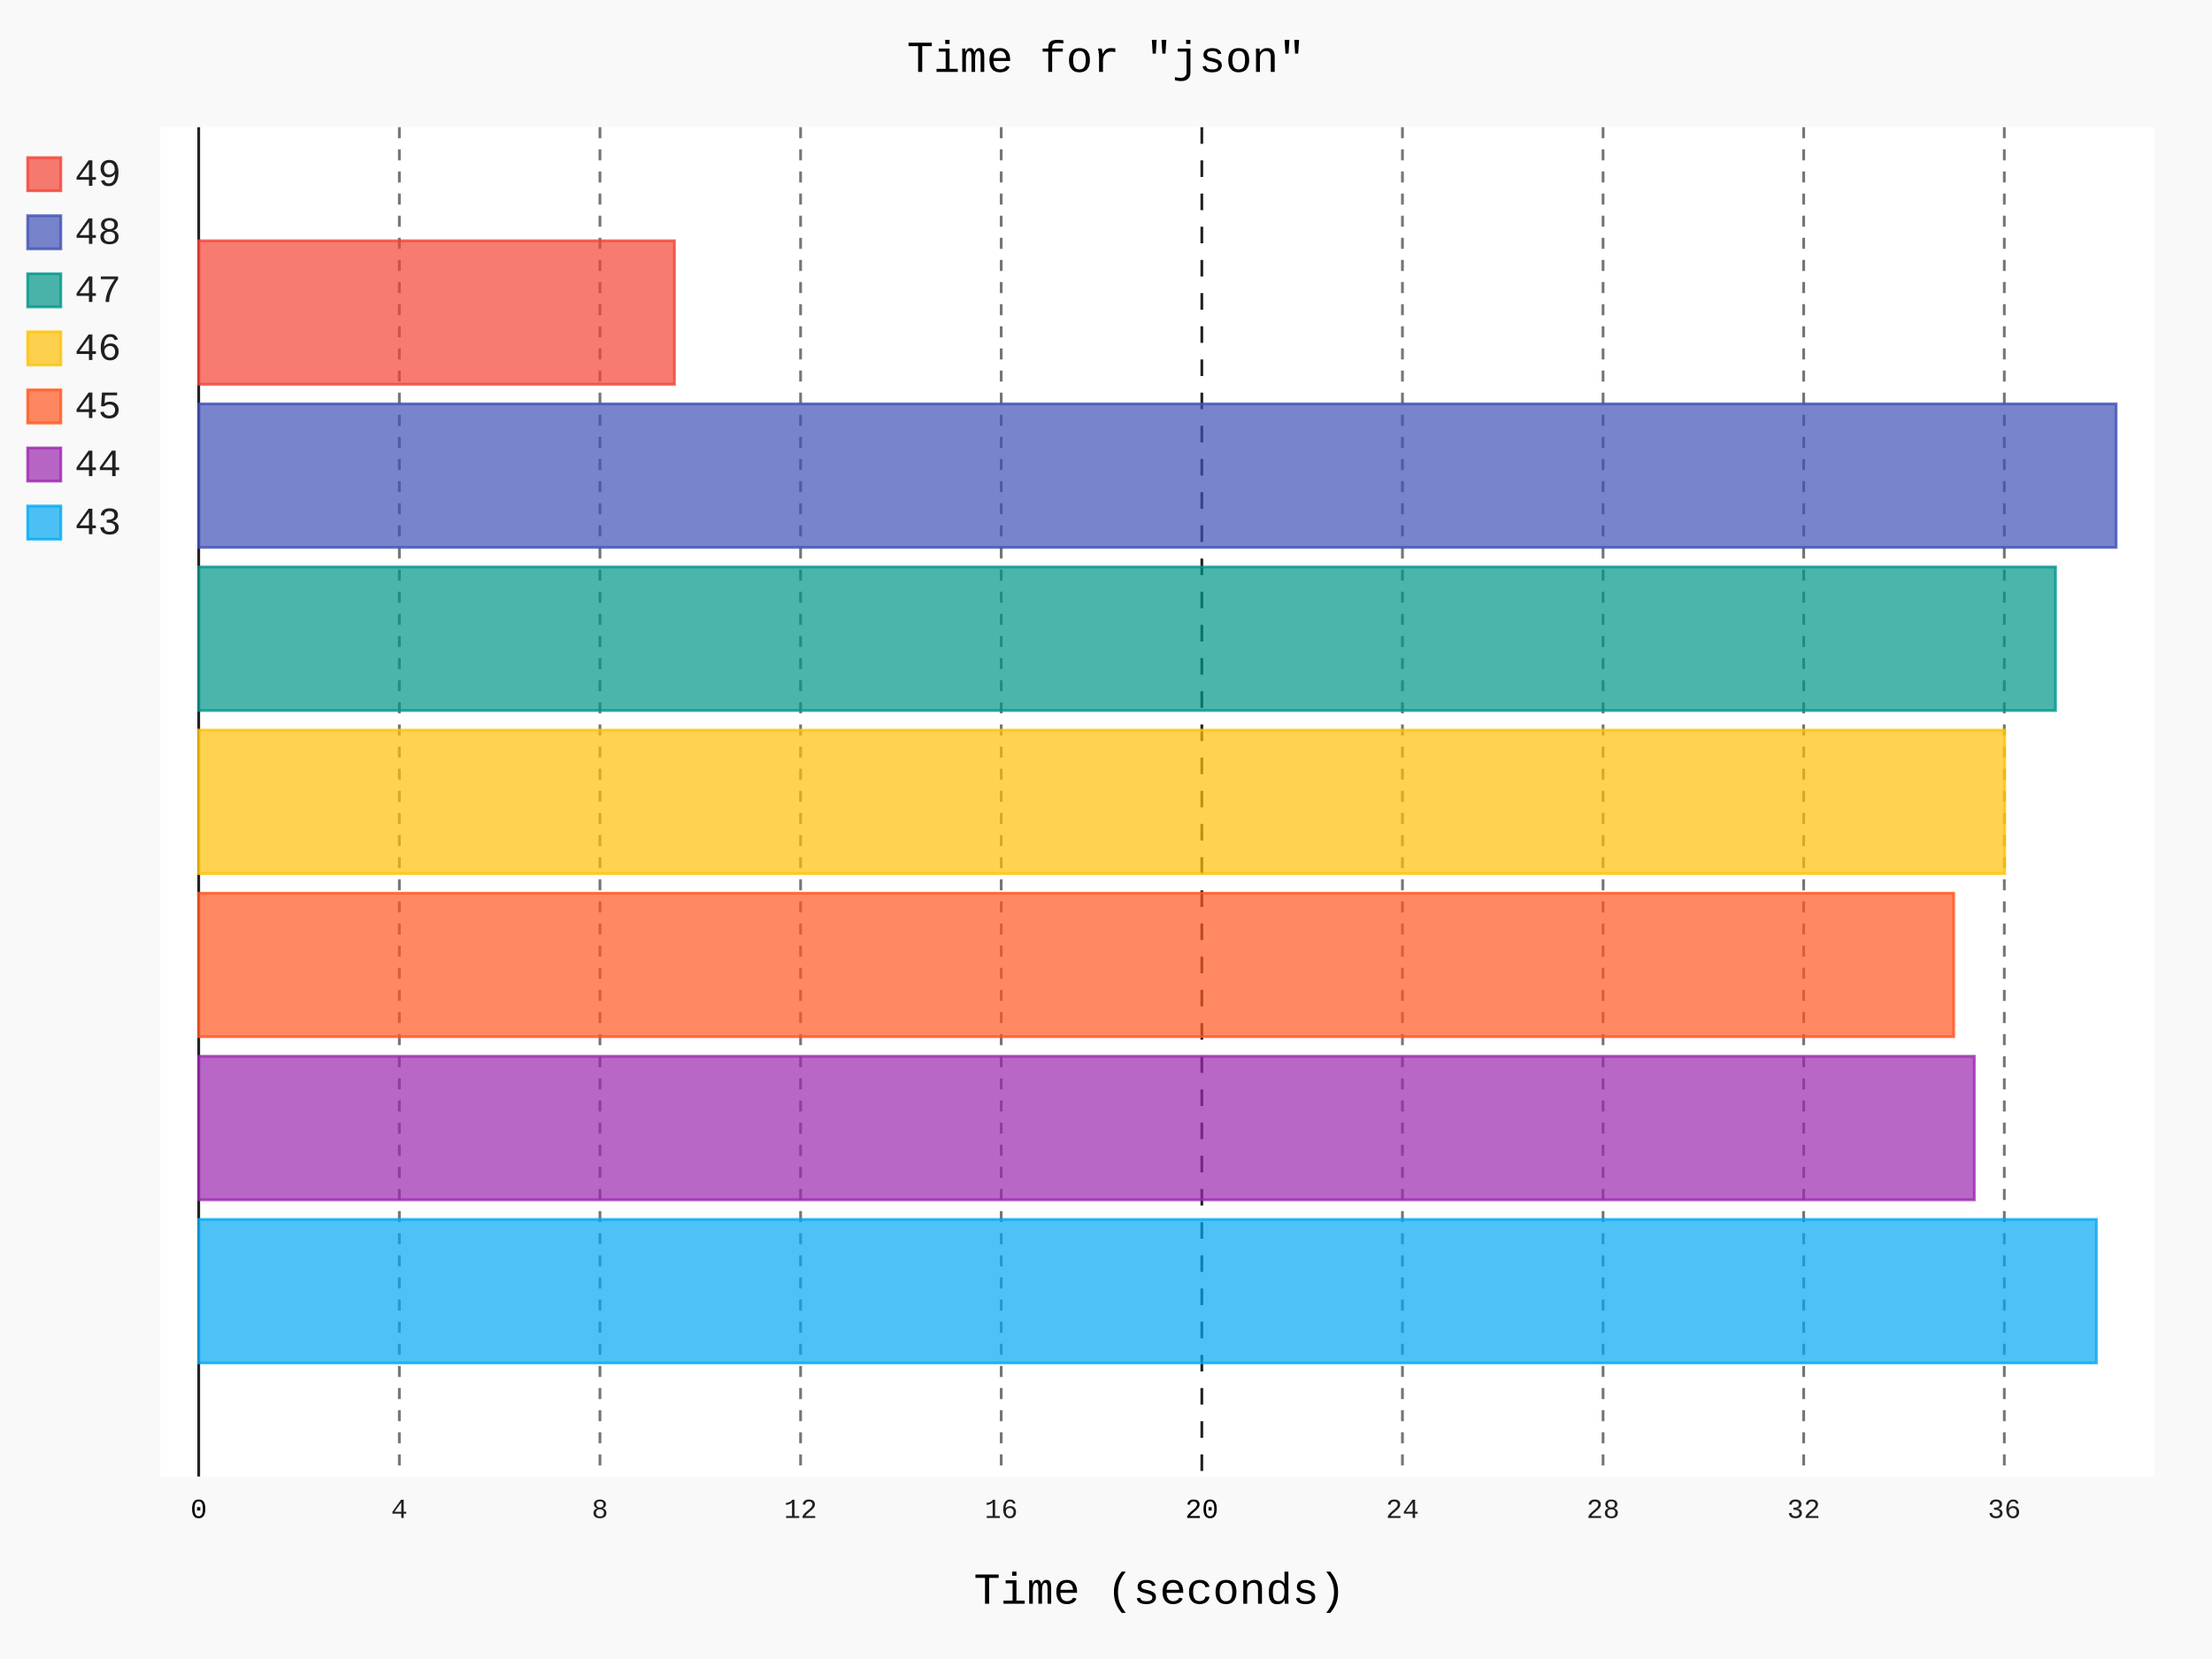
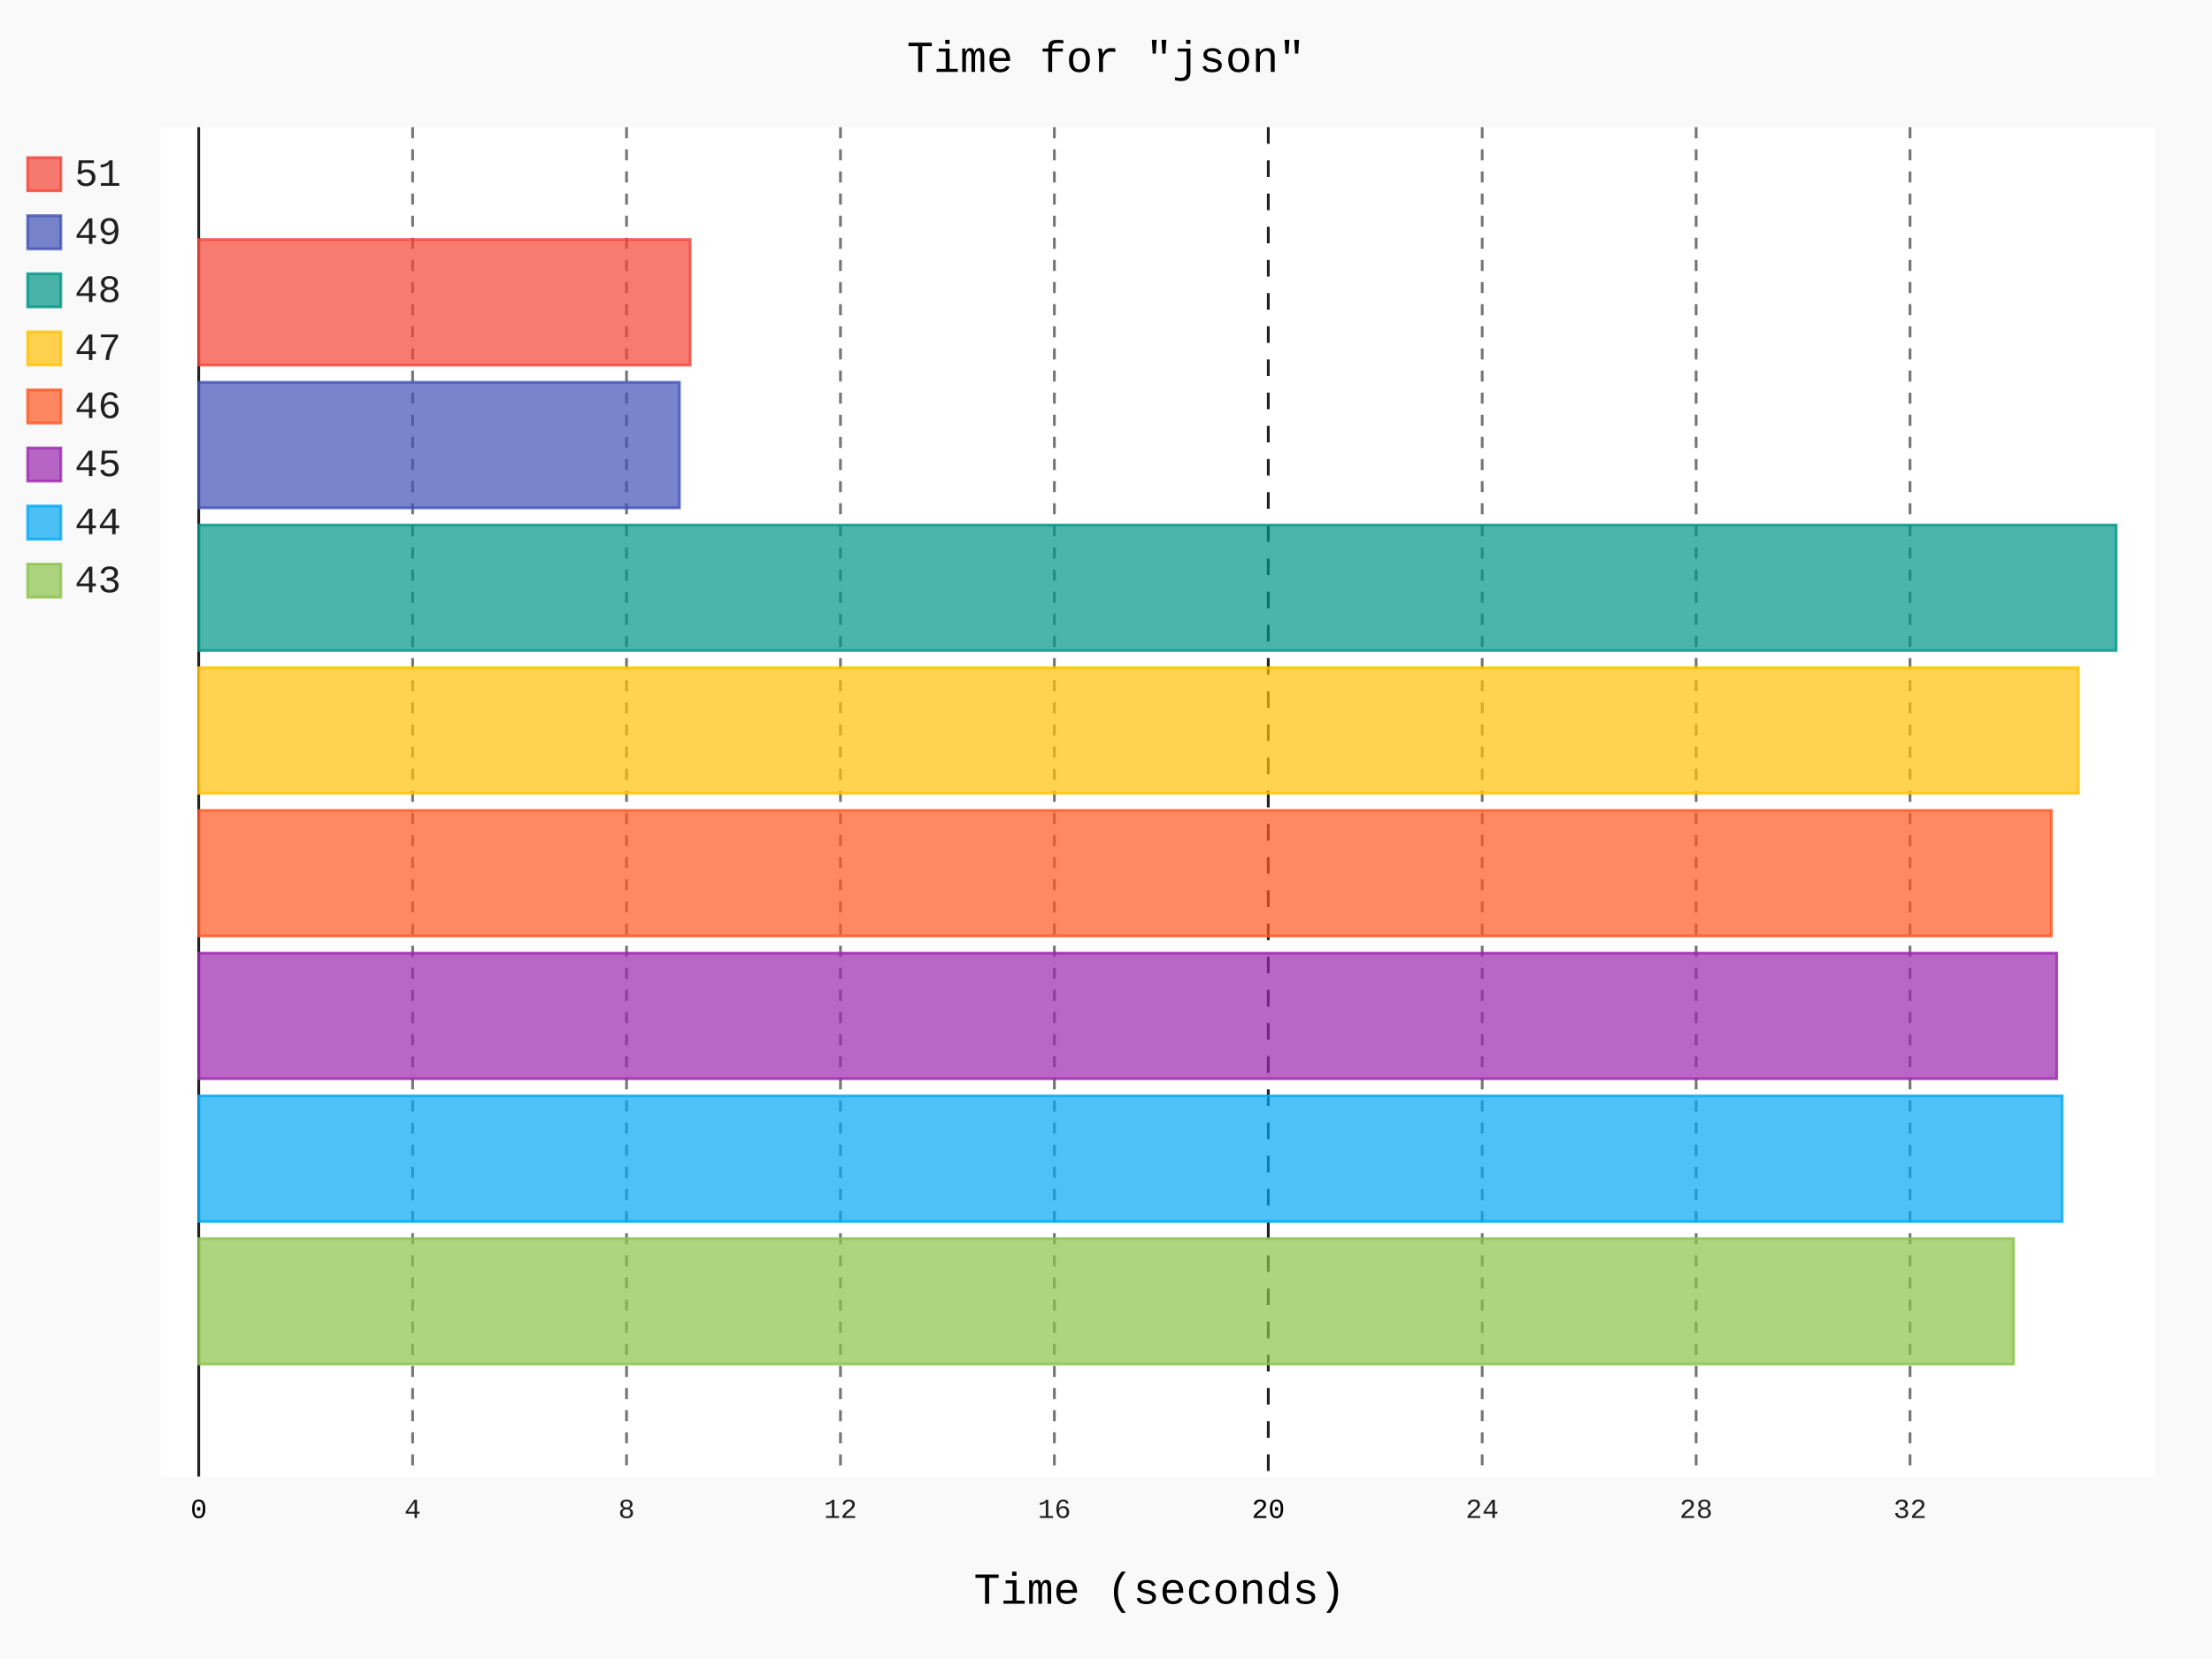
- <svg xmlns="http://www.w3.org/2000/svg" class="pygal-chart" id="chart-7584bb76-a69b-4531-8941-6a939c8ce749" viewBox="0 0 800 600">
+ <svg xmlns="http://www.w3.org/2000/svg" class="pygal-chart" id="chart-f8fc6775-c221-4a8b-a69d-c9fc513505f1" viewBox="0 0 800 600">
  <defs>
-     <style type="text/css">#chart-7584bb76-a69b-4531-8941-6a939c8ce749{-webkit-user-select:none;-webkit-font-smoothing:antialiased;font-family:Consolas,"Liberation Mono",Menlo,Courier,monospace}#chart-7584bb76-a69b-4531-8941-6a939c8ce749 .title{font-family:Consolas,"Liberation Mono",Menlo,Courier,monospace;font-size:16px}#chart-7584bb76-a69b-4531-8941-6a939c8ce749 .legends .legend text{font-family:Consolas,"Liberation Mono",Menlo,Courier,monospace;font-size:14px}#chart-7584bb76-a69b-4531-8941-6a939c8ce749 .axis text{font-family:Consolas,"Liberation Mono",Menlo,Courier,monospace;font-size:10px}#chart-7584bb76-a69b-4531-8941-6a939c8ce749 .axis text.major{font-family:Consolas,"Liberation Mono",Menlo,Courier,monospace;font-size:10px}#chart-7584bb76-a69b-4531-8941-6a939c8ce749 .text-overlay text.value{font-family:Consolas,"Liberation Mono",Menlo,Courier,monospace;font-size:16px}#chart-7584bb76-a69b-4531-8941-6a939c8ce749 .text-overlay text.label{font-family:Consolas,"Liberation Mono",Menlo,Courier,monospace;font-size:10px}#chart-7584bb76-a69b-4531-8941-6a939c8ce749 .tooltip{font-family:Consolas,"Liberation Mono",Menlo,Courier,monospace;font-size:14px}#chart-7584bb76-a69b-4531-8941-6a939c8ce749 text.no_data{font-family:Consolas,"Liberation Mono",Menlo,Courier,monospace;font-size:64px}
- #chart-7584bb76-a69b-4531-8941-6a939c8ce749{background-color:rgba(249,249,249,1)}#chart-7584bb76-a69b-4531-8941-6a939c8ce749 path,#chart-7584bb76-a69b-4531-8941-6a939c8ce749 line,#chart-7584bb76-a69b-4531-8941-6a939c8ce749 rect,#chart-7584bb76-a69b-4531-8941-6a939c8ce749 circle{-webkit-transition:150ms;-moz-transition:150ms;transition:150ms}#chart-7584bb76-a69b-4531-8941-6a939c8ce749 .graph &gt; .background{fill:rgba(249,249,249,1)}#chart-7584bb76-a69b-4531-8941-6a939c8ce749 .plot &gt; .background{fill:rgba(255,255,255,1)}#chart-7584bb76-a69b-4531-8941-6a939c8ce749 .graph{fill:rgba(0,0,0,.87)}#chart-7584bb76-a69b-4531-8941-6a939c8ce749 text.no_data{fill:rgba(0,0,0,1)}#chart-7584bb76-a69b-4531-8941-6a939c8ce749 .title{fill:rgba(0,0,0,1)}#chart-7584bb76-a69b-4531-8941-6a939c8ce749 .legends .legend text{fill:rgba(0,0,0,.87)}#chart-7584bb76-a69b-4531-8941-6a939c8ce749 .legends .legend:hover text{fill:rgba(0,0,0,1)}#chart-7584bb76-a69b-4531-8941-6a939c8ce749 .axis .line{stroke:rgba(0,0,0,1)}#chart-7584bb76-a69b-4531-8941-6a939c8ce749 .axis .guide.line{stroke:rgba(0,0,0,.54)}#chart-7584bb76-a69b-4531-8941-6a939c8ce749 .axis .major.line{stroke:rgba(0,0,0,.87)}#chart-7584bb76-a69b-4531-8941-6a939c8ce749 .axis text.major{fill:rgba(0,0,0,1)}#chart-7584bb76-a69b-4531-8941-6a939c8ce749 .axis.y .guides:hover .guide.line,#chart-7584bb76-a69b-4531-8941-6a939c8ce749 .line-graph .axis.x .guides:hover .guide.line,#chart-7584bb76-a69b-4531-8941-6a939c8ce749 .stackedline-graph .axis.x .guides:hover .guide.line,#chart-7584bb76-a69b-4531-8941-6a939c8ce749 .xy-graph .axis.x .guides:hover .guide.line{stroke:rgba(0,0,0,1)}#chart-7584bb76-a69b-4531-8941-6a939c8ce749 .axis .guides:hover text{fill:rgba(0,0,0,1)}#chart-7584bb76-a69b-4531-8941-6a939c8ce749 .reactive{fill-opacity:.7;stroke-opacity:.8}#chart-7584bb76-a69b-4531-8941-6a939c8ce749 .ci{stroke:rgba(0,0,0,.87)}#chart-7584bb76-a69b-4531-8941-6a939c8ce749 .reactive.active,#chart-7584bb76-a69b-4531-8941-6a939c8ce749 .active .reactive{fill-opacity:.8;stroke-opacity:.9;stroke-width:4}#chart-7584bb76-a69b-4531-8941-6a939c8ce749 .ci .reactive.active{stroke-width:1.5}#chart-7584bb76-a69b-4531-8941-6a939c8ce749 .series text{fill:rgba(0,0,0,1)}#chart-7584bb76-a69b-4531-8941-6a939c8ce749 .tooltip rect{fill:rgba(255,255,255,1);stroke:rgba(0,0,0,1);-webkit-transition:opacity 150ms;-moz-transition:opacity 150ms;transition:opacity 150ms}#chart-7584bb76-a69b-4531-8941-6a939c8ce749 .tooltip .label{fill:rgba(0,0,0,.87)}#chart-7584bb76-a69b-4531-8941-6a939c8ce749 .tooltip .label{fill:rgba(0,0,0,.87)}#chart-7584bb76-a69b-4531-8941-6a939c8ce749 .tooltip .legend{font-size:.8em;fill:rgba(0,0,0,.54)}#chart-7584bb76-a69b-4531-8941-6a939c8ce749 .tooltip .x_label{font-size:.6em;fill:rgba(0,0,0,1)}#chart-7584bb76-a69b-4531-8941-6a939c8ce749 .tooltip .xlink{font-size:.5em;text-decoration:underline}#chart-7584bb76-a69b-4531-8941-6a939c8ce749 .tooltip .value{font-size:1.5em}#chart-7584bb76-a69b-4531-8941-6a939c8ce749 .bound{font-size:.5em}#chart-7584bb76-a69b-4531-8941-6a939c8ce749 .max-value{font-size:.75em;fill:rgba(0,0,0,.54)}#chart-7584bb76-a69b-4531-8941-6a939c8ce749 .map-element{fill:rgba(255,255,255,1);stroke:rgba(0,0,0,.54) !important}#chart-7584bb76-a69b-4531-8941-6a939c8ce749 .map-element .reactive{fill-opacity:inherit;stroke-opacity:inherit}#chart-7584bb76-a69b-4531-8941-6a939c8ce749 .color-0,#chart-7584bb76-a69b-4531-8941-6a939c8ce749 .color-0 a:visited{stroke:#F44336;fill:#F44336}#chart-7584bb76-a69b-4531-8941-6a939c8ce749 .color-1,#chart-7584bb76-a69b-4531-8941-6a939c8ce749 .color-1 a:visited{stroke:#3F51B5;fill:#3F51B5}#chart-7584bb76-a69b-4531-8941-6a939c8ce749 .color-2,#chart-7584bb76-a69b-4531-8941-6a939c8ce749 .color-2 a:visited{stroke:#009688;fill:#009688}#chart-7584bb76-a69b-4531-8941-6a939c8ce749 .color-3,#chart-7584bb76-a69b-4531-8941-6a939c8ce749 .color-3 a:visited{stroke:#FFC107;fill:#FFC107}#chart-7584bb76-a69b-4531-8941-6a939c8ce749 .color-4,#chart-7584bb76-a69b-4531-8941-6a939c8ce749 .color-4 a:visited{stroke:#FF5722;fill:#FF5722}#chart-7584bb76-a69b-4531-8941-6a939c8ce749 .color-5,#chart-7584bb76-a69b-4531-8941-6a939c8ce749 .color-5 a:visited{stroke:#9C27B0;fill:#9C27B0}#chart-7584bb76-a69b-4531-8941-6a939c8ce749 .color-6,#chart-7584bb76-a69b-4531-8941-6a939c8ce749 .color-6 a:visited{stroke:#03A9F4;fill:#03A9F4}#chart-7584bb76-a69b-4531-8941-6a939c8ce749 .text-overlay .color-0 text{fill:black}#chart-7584bb76-a69b-4531-8941-6a939c8ce749 .text-overlay .color-1 text{fill:black}#chart-7584bb76-a69b-4531-8941-6a939c8ce749 .text-overlay .color-2 text{fill:black}#chart-7584bb76-a69b-4531-8941-6a939c8ce749 .text-overlay .color-3 text{fill:black}#chart-7584bb76-a69b-4531-8941-6a939c8ce749 .text-overlay .color-4 text{fill:black}#chart-7584bb76-a69b-4531-8941-6a939c8ce749 .text-overlay .color-5 text{fill:black}#chart-7584bb76-a69b-4531-8941-6a939c8ce749 .text-overlay .color-6 text{fill:black}
- #chart-7584bb76-a69b-4531-8941-6a939c8ce749 text.no_data{text-anchor:middle}#chart-7584bb76-a69b-4531-8941-6a939c8ce749 .guide.line{fill:none}#chart-7584bb76-a69b-4531-8941-6a939c8ce749 .centered{text-anchor:middle}#chart-7584bb76-a69b-4531-8941-6a939c8ce749 .title{text-anchor:middle}#chart-7584bb76-a69b-4531-8941-6a939c8ce749 .legends .legend text{fill-opacity:1}#chart-7584bb76-a69b-4531-8941-6a939c8ce749 .axis.x text{text-anchor:middle}#chart-7584bb76-a69b-4531-8941-6a939c8ce749 .axis.x:not(.web) text[transform]{text-anchor:start}#chart-7584bb76-a69b-4531-8941-6a939c8ce749 .axis.x:not(.web) text[transform].backwards{text-anchor:end}#chart-7584bb76-a69b-4531-8941-6a939c8ce749 .axis.y text{text-anchor:end}#chart-7584bb76-a69b-4531-8941-6a939c8ce749 .axis.y text[transform].backwards{text-anchor:start}#chart-7584bb76-a69b-4531-8941-6a939c8ce749 .axis.y2 text{text-anchor:start}#chart-7584bb76-a69b-4531-8941-6a939c8ce749 .axis.y2 text[transform].backwards{text-anchor:end}#chart-7584bb76-a69b-4531-8941-6a939c8ce749 .axis .guide.line{stroke-dasharray:4,4}#chart-7584bb76-a69b-4531-8941-6a939c8ce749 .axis .major.guide.line{stroke-dasharray:6,6}#chart-7584bb76-a69b-4531-8941-6a939c8ce749 .horizontal .axis.y .guide.line,#chart-7584bb76-a69b-4531-8941-6a939c8ce749 .horizontal .axis.y2 .guide.line,#chart-7584bb76-a69b-4531-8941-6a939c8ce749 .vertical .axis.x .guide.line{opacity:0}#chart-7584bb76-a69b-4531-8941-6a939c8ce749 .horizontal .axis.always_show .guide.line,#chart-7584bb76-a69b-4531-8941-6a939c8ce749 .vertical .axis.always_show .guide.line{opacity:1 !important}#chart-7584bb76-a69b-4531-8941-6a939c8ce749 .axis.y .guides:hover .guide.line,#chart-7584bb76-a69b-4531-8941-6a939c8ce749 .axis.y2 .guides:hover .guide.line,#chart-7584bb76-a69b-4531-8941-6a939c8ce749 .axis.x .guides:hover .guide.line{opacity:1}#chart-7584bb76-a69b-4531-8941-6a939c8ce749 .axis .guides:hover text{opacity:1}#chart-7584bb76-a69b-4531-8941-6a939c8ce749 .nofill{fill:none}#chart-7584bb76-a69b-4531-8941-6a939c8ce749 .subtle-fill{fill-opacity:.2}#chart-7584bb76-a69b-4531-8941-6a939c8ce749 .dot{stroke-width:1px;fill-opacity:1}#chart-7584bb76-a69b-4531-8941-6a939c8ce749 .dot.active{stroke-width:5px}#chart-7584bb76-a69b-4531-8941-6a939c8ce749 .dot.negative{fill:transparent}#chart-7584bb76-a69b-4531-8941-6a939c8ce749 text,#chart-7584bb76-a69b-4531-8941-6a939c8ce749 tspan{stroke:none !important}#chart-7584bb76-a69b-4531-8941-6a939c8ce749 .series text.active{opacity:1}#chart-7584bb76-a69b-4531-8941-6a939c8ce749 .tooltip rect{fill-opacity:.95;stroke-width:.5}#chart-7584bb76-a69b-4531-8941-6a939c8ce749 .tooltip text{fill-opacity:1}#chart-7584bb76-a69b-4531-8941-6a939c8ce749 .showable{visibility:hidden}#chart-7584bb76-a69b-4531-8941-6a939c8ce749 .showable.shown{visibility:visible}#chart-7584bb76-a69b-4531-8941-6a939c8ce749 .gauge-background{fill:rgba(229,229,229,1);stroke:none}#chart-7584bb76-a69b-4531-8941-6a939c8ce749 .bg-lines{stroke:rgba(249,249,249,1);stroke-width:2px}</style>
+     <style type="text/css">#chart-f8fc6775-c221-4a8b-a69d-c9fc513505f1{-webkit-user-select:none;-webkit-font-smoothing:antialiased;font-family:Consolas,"Liberation Mono",Menlo,Courier,monospace}#chart-f8fc6775-c221-4a8b-a69d-c9fc513505f1 .title{font-family:Consolas,"Liberation Mono",Menlo,Courier,monospace;font-size:16px}#chart-f8fc6775-c221-4a8b-a69d-c9fc513505f1 .legends .legend text{font-family:Consolas,"Liberation Mono",Menlo,Courier,monospace;font-size:14px}#chart-f8fc6775-c221-4a8b-a69d-c9fc513505f1 .axis text{font-family:Consolas,"Liberation Mono",Menlo,Courier,monospace;font-size:10px}#chart-f8fc6775-c221-4a8b-a69d-c9fc513505f1 .axis text.major{font-family:Consolas,"Liberation Mono",Menlo,Courier,monospace;font-size:10px}#chart-f8fc6775-c221-4a8b-a69d-c9fc513505f1 .text-overlay text.value{font-family:Consolas,"Liberation Mono",Menlo,Courier,monospace;font-size:16px}#chart-f8fc6775-c221-4a8b-a69d-c9fc513505f1 .text-overlay text.label{font-family:Consolas,"Liberation Mono",Menlo,Courier,monospace;font-size:10px}#chart-f8fc6775-c221-4a8b-a69d-c9fc513505f1 .tooltip{font-family:Consolas,"Liberation Mono",Menlo,Courier,monospace;font-size:14px}#chart-f8fc6775-c221-4a8b-a69d-c9fc513505f1 text.no_data{font-family:Consolas,"Liberation Mono",Menlo,Courier,monospace;font-size:64px}
+ #chart-f8fc6775-c221-4a8b-a69d-c9fc513505f1{background-color:rgba(249,249,249,1)}#chart-f8fc6775-c221-4a8b-a69d-c9fc513505f1 path,#chart-f8fc6775-c221-4a8b-a69d-c9fc513505f1 line,#chart-f8fc6775-c221-4a8b-a69d-c9fc513505f1 rect,#chart-f8fc6775-c221-4a8b-a69d-c9fc513505f1 circle{-webkit-transition:150ms;-moz-transition:150ms;transition:150ms}#chart-f8fc6775-c221-4a8b-a69d-c9fc513505f1 .graph &gt; .background{fill:rgba(249,249,249,1)}#chart-f8fc6775-c221-4a8b-a69d-c9fc513505f1 .plot &gt; .background{fill:rgba(255,255,255,1)}#chart-f8fc6775-c221-4a8b-a69d-c9fc513505f1 .graph{fill:rgba(0,0,0,.87)}#chart-f8fc6775-c221-4a8b-a69d-c9fc513505f1 text.no_data{fill:rgba(0,0,0,1)}#chart-f8fc6775-c221-4a8b-a69d-c9fc513505f1 .title{fill:rgba(0,0,0,1)}#chart-f8fc6775-c221-4a8b-a69d-c9fc513505f1 .legends .legend text{fill:rgba(0,0,0,.87)}#chart-f8fc6775-c221-4a8b-a69d-c9fc513505f1 .legends .legend:hover text{fill:rgba(0,0,0,1)}#chart-f8fc6775-c221-4a8b-a69d-c9fc513505f1 .axis .line{stroke:rgba(0,0,0,1)}#chart-f8fc6775-c221-4a8b-a69d-c9fc513505f1 .axis .guide.line{stroke:rgba(0,0,0,.54)}#chart-f8fc6775-c221-4a8b-a69d-c9fc513505f1 .axis .major.line{stroke:rgba(0,0,0,.87)}#chart-f8fc6775-c221-4a8b-a69d-c9fc513505f1 .axis text.major{fill:rgba(0,0,0,1)}#chart-f8fc6775-c221-4a8b-a69d-c9fc513505f1 .axis.y .guides:hover .guide.line,#chart-f8fc6775-c221-4a8b-a69d-c9fc513505f1 .line-graph .axis.x .guides:hover .guide.line,#chart-f8fc6775-c221-4a8b-a69d-c9fc513505f1 .stackedline-graph .axis.x .guides:hover .guide.line,#chart-f8fc6775-c221-4a8b-a69d-c9fc513505f1 .xy-graph .axis.x .guides:hover .guide.line{stroke:rgba(0,0,0,1)}#chart-f8fc6775-c221-4a8b-a69d-c9fc513505f1 .axis .guides:hover text{fill:rgba(0,0,0,1)}#chart-f8fc6775-c221-4a8b-a69d-c9fc513505f1 .reactive{fill-opacity:.7;stroke-opacity:.8}#chart-f8fc6775-c221-4a8b-a69d-c9fc513505f1 .ci{stroke:rgba(0,0,0,.87)}#chart-f8fc6775-c221-4a8b-a69d-c9fc513505f1 .reactive.active,#chart-f8fc6775-c221-4a8b-a69d-c9fc513505f1 .active .reactive{fill-opacity:.8;stroke-opacity:.9;stroke-width:4}#chart-f8fc6775-c221-4a8b-a69d-c9fc513505f1 .ci .reactive.active{stroke-width:1.5}#chart-f8fc6775-c221-4a8b-a69d-c9fc513505f1 .series text{fill:rgba(0,0,0,1)}#chart-f8fc6775-c221-4a8b-a69d-c9fc513505f1 .tooltip rect{fill:rgba(255,255,255,1);stroke:rgba(0,0,0,1);-webkit-transition:opacity 150ms;-moz-transition:opacity 150ms;transition:opacity 150ms}#chart-f8fc6775-c221-4a8b-a69d-c9fc513505f1 .tooltip .label{fill:rgba(0,0,0,.87)}#chart-f8fc6775-c221-4a8b-a69d-c9fc513505f1 .tooltip .label{fill:rgba(0,0,0,.87)}#chart-f8fc6775-c221-4a8b-a69d-c9fc513505f1 .tooltip .legend{font-size:.8em;fill:rgba(0,0,0,.54)}#chart-f8fc6775-c221-4a8b-a69d-c9fc513505f1 .tooltip .x_label{font-size:.6em;fill:rgba(0,0,0,1)}#chart-f8fc6775-c221-4a8b-a69d-c9fc513505f1 .tooltip .xlink{font-size:.5em;text-decoration:underline}#chart-f8fc6775-c221-4a8b-a69d-c9fc513505f1 .tooltip .value{font-size:1.5em}#chart-f8fc6775-c221-4a8b-a69d-c9fc513505f1 .bound{font-size:.5em}#chart-f8fc6775-c221-4a8b-a69d-c9fc513505f1 .max-value{font-size:.75em;fill:rgba(0,0,0,.54)}#chart-f8fc6775-c221-4a8b-a69d-c9fc513505f1 .map-element{fill:rgba(255,255,255,1);stroke:rgba(0,0,0,.54) !important}#chart-f8fc6775-c221-4a8b-a69d-c9fc513505f1 .map-element .reactive{fill-opacity:inherit;stroke-opacity:inherit}#chart-f8fc6775-c221-4a8b-a69d-c9fc513505f1 .color-0,#chart-f8fc6775-c221-4a8b-a69d-c9fc513505f1 .color-0 a:visited{stroke:#F44336;fill:#F44336}#chart-f8fc6775-c221-4a8b-a69d-c9fc513505f1 .color-1,#chart-f8fc6775-c221-4a8b-a69d-c9fc513505f1 .color-1 a:visited{stroke:#3F51B5;fill:#3F51B5}#chart-f8fc6775-c221-4a8b-a69d-c9fc513505f1 .color-2,#chart-f8fc6775-c221-4a8b-a69d-c9fc513505f1 .color-2 a:visited{stroke:#009688;fill:#009688}#chart-f8fc6775-c221-4a8b-a69d-c9fc513505f1 .color-3,#chart-f8fc6775-c221-4a8b-a69d-c9fc513505f1 .color-3 a:visited{stroke:#FFC107;fill:#FFC107}#chart-f8fc6775-c221-4a8b-a69d-c9fc513505f1 .color-4,#chart-f8fc6775-c221-4a8b-a69d-c9fc513505f1 .color-4 a:visited{stroke:#FF5722;fill:#FF5722}#chart-f8fc6775-c221-4a8b-a69d-c9fc513505f1 .color-5,#chart-f8fc6775-c221-4a8b-a69d-c9fc513505f1 .color-5 a:visited{stroke:#9C27B0;fill:#9C27B0}#chart-f8fc6775-c221-4a8b-a69d-c9fc513505f1 .color-6,#chart-f8fc6775-c221-4a8b-a69d-c9fc513505f1 .color-6 a:visited{stroke:#03A9F4;fill:#03A9F4}#chart-f8fc6775-c221-4a8b-a69d-c9fc513505f1 .color-7,#chart-f8fc6775-c221-4a8b-a69d-c9fc513505f1 .color-7 a:visited{stroke:#8BC34A;fill:#8BC34A}#chart-f8fc6775-c221-4a8b-a69d-c9fc513505f1 .text-overlay .color-0 text{fill:black}#chart-f8fc6775-c221-4a8b-a69d-c9fc513505f1 .text-overlay .color-1 text{fill:black}#chart-f8fc6775-c221-4a8b-a69d-c9fc513505f1 .text-overlay .color-2 text{fill:black}#chart-f8fc6775-c221-4a8b-a69d-c9fc513505f1 .text-overlay .color-3 text{fill:black}#chart-f8fc6775-c221-4a8b-a69d-c9fc513505f1 .text-overlay .color-4 text{fill:black}#chart-f8fc6775-c221-4a8b-a69d-c9fc513505f1 .text-overlay .color-5 text{fill:black}#chart-f8fc6775-c221-4a8b-a69d-c9fc513505f1 .text-overlay .color-6 text{fill:black}#chart-f8fc6775-c221-4a8b-a69d-c9fc513505f1 .text-overlay .color-7 text{fill:black}
+ #chart-f8fc6775-c221-4a8b-a69d-c9fc513505f1 text.no_data{text-anchor:middle}#chart-f8fc6775-c221-4a8b-a69d-c9fc513505f1 .guide.line{fill:none}#chart-f8fc6775-c221-4a8b-a69d-c9fc513505f1 .centered{text-anchor:middle}#chart-f8fc6775-c221-4a8b-a69d-c9fc513505f1 .title{text-anchor:middle}#chart-f8fc6775-c221-4a8b-a69d-c9fc513505f1 .legends .legend text{fill-opacity:1}#chart-f8fc6775-c221-4a8b-a69d-c9fc513505f1 .axis.x text{text-anchor:middle}#chart-f8fc6775-c221-4a8b-a69d-c9fc513505f1 .axis.x:not(.web) text[transform]{text-anchor:start}#chart-f8fc6775-c221-4a8b-a69d-c9fc513505f1 .axis.x:not(.web) text[transform].backwards{text-anchor:end}#chart-f8fc6775-c221-4a8b-a69d-c9fc513505f1 .axis.y text{text-anchor:end}#chart-f8fc6775-c221-4a8b-a69d-c9fc513505f1 .axis.y text[transform].backwards{text-anchor:start}#chart-f8fc6775-c221-4a8b-a69d-c9fc513505f1 .axis.y2 text{text-anchor:start}#chart-f8fc6775-c221-4a8b-a69d-c9fc513505f1 .axis.y2 text[transform].backwards{text-anchor:end}#chart-f8fc6775-c221-4a8b-a69d-c9fc513505f1 .axis .guide.line{stroke-dasharray:4,4}#chart-f8fc6775-c221-4a8b-a69d-c9fc513505f1 .axis .major.guide.line{stroke-dasharray:6,6}#chart-f8fc6775-c221-4a8b-a69d-c9fc513505f1 .horizontal .axis.y .guide.line,#chart-f8fc6775-c221-4a8b-a69d-c9fc513505f1 .horizontal .axis.y2 .guide.line,#chart-f8fc6775-c221-4a8b-a69d-c9fc513505f1 .vertical .axis.x .guide.line{opacity:0}#chart-f8fc6775-c221-4a8b-a69d-c9fc513505f1 .horizontal .axis.always_show .guide.line,#chart-f8fc6775-c221-4a8b-a69d-c9fc513505f1 .vertical .axis.always_show .guide.line{opacity:1 !important}#chart-f8fc6775-c221-4a8b-a69d-c9fc513505f1 .axis.y .guides:hover .guide.line,#chart-f8fc6775-c221-4a8b-a69d-c9fc513505f1 .axis.y2 .guides:hover .guide.line,#chart-f8fc6775-c221-4a8b-a69d-c9fc513505f1 .axis.x .guides:hover .guide.line{opacity:1}#chart-f8fc6775-c221-4a8b-a69d-c9fc513505f1 .axis .guides:hover text{opacity:1}#chart-f8fc6775-c221-4a8b-a69d-c9fc513505f1 .nofill{fill:none}#chart-f8fc6775-c221-4a8b-a69d-c9fc513505f1 .subtle-fill{fill-opacity:.2}#chart-f8fc6775-c221-4a8b-a69d-c9fc513505f1 .dot{stroke-width:1px;fill-opacity:1}#chart-f8fc6775-c221-4a8b-a69d-c9fc513505f1 .dot.active{stroke-width:5px}#chart-f8fc6775-c221-4a8b-a69d-c9fc513505f1 .dot.negative{fill:transparent}#chart-f8fc6775-c221-4a8b-a69d-c9fc513505f1 text,#chart-f8fc6775-c221-4a8b-a69d-c9fc513505f1 tspan{stroke:none !important}#chart-f8fc6775-c221-4a8b-a69d-c9fc513505f1 .series text.active{opacity:1}#chart-f8fc6775-c221-4a8b-a69d-c9fc513505f1 .tooltip rect{fill-opacity:.95;stroke-width:.5}#chart-f8fc6775-c221-4a8b-a69d-c9fc513505f1 .tooltip text{fill-opacity:1}#chart-f8fc6775-c221-4a8b-a69d-c9fc513505f1 .showable{visibility:hidden}#chart-f8fc6775-c221-4a8b-a69d-c9fc513505f1 .showable.shown{visibility:visible}#chart-f8fc6775-c221-4a8b-a69d-c9fc513505f1 .gauge-background{fill:rgba(229,229,229,1);stroke:none}#chart-f8fc6775-c221-4a8b-a69d-c9fc513505f1 .bg-lines{stroke:rgba(249,249,249,1);stroke-width:2px}</style>
  </defs>
  <g class="graph horizontalbar-graph horizontal">
    <rect class="background" height="600" width="800" x="0" y="0" />
    <g class="plot" transform="translate(58, 46)">
      <rect class="background" height="488" width="721.2" x="0" y="0" />
      <g class="axis x always_show">
        <g class="guides">
          <path class="axis major line" d="M13.869 0 v488" />
          <text class="major" x="13.869" y="503.0">0</text>
        </g>
        <g class="guides">
-           <path class="guide line" d="M86.427 0 v488" />
-           <text class="" x="86.427" y="503.0">4</text>
+           <path class="guide line" d="M91.234 0 v488" />
+           <text class="" x="91.234" y="503.0">4</text>
        </g>
        <g class="guides">
-           <path class="guide line" d="M158.984 0 v488" />
-           <text class="" x="158.984" y="503.0">8</text>
+           <path class="guide line" d="M168.598 0 v488" />
+           <text class="" x="168.598" y="503.0">8</text>
        </g>
        <g class="guides">
-           <path class="guide line" d="M231.541 0 v488" />
-           <text class="" x="231.541" y="503.0">12</text>
+           <path class="guide line" d="M245.962 0 v488" />
+           <text class="" x="245.962" y="503.0">12</text>
        </g>
        <g class="guides">
-           <path class="guide line" d="M304.099 0 v488" />
-           <text class="" x="304.099" y="503.0">16</text>
+           <path class="guide line" d="M323.327 0 v488" />
+           <text class="" x="323.327" y="503.0">16</text>
        </g>
        <g class="guides">
-           <path class="major guide line" d="M376.656 0 v488" />
-           <text class="major" x="376.656" y="503.0">20</text>
+           <path class="major guide line" d="M400.691 0 v488" />
+           <text class="major" x="400.691" y="503.0">20</text>
        </g>
        <g class="guides">
-           <path class="guide line" d="M449.213 0 v488" />
-           <text class="" x="449.213" y="503.0">24</text>
+           <path class="guide line" d="M478.056 0 v488" />
+           <text class="" x="478.056" y="503.0">24</text>
        </g>
        <g class="guides">
-           <path class="guide line" d="M521.771 0 v488" />
-           <text class="" x="521.771" y="503.0">28</text>
+           <path class="guide line" d="M555.42 0 v488" />
+           <text class="" x="555.42" y="503.0">28</text>
        </g>
        <g class="guides">
-           <path class="guide line" d="M594.328 0 v488" />
-           <text class="" x="594.328" y="503.0">32</text>
+           <path class="guide line" d="M632.784 0 v488" />
+           <text class="" x="632.784" y="503.0">32</text>
        </g>
-         <g class="guides">
-           <path class="guide line" d="M666.885 0 v488" />
-           <text class="" x="666.885" y="503.0">36</text>
+       </g>
+       <g class="series serie-7 color-7">
+         <g class="bars">
+           <g class="bar">
+             <rect class="rect reactive tooltip-trigger" height="45.422" rx="0" ry="0" width="656.371" x="13.869" y="401.943" />
+           </g>
        </g>
      </g>
      <g class="series serie-6 color-6">
        <g class="bars">
          <g class="bar">
-             <rect class="rect reactive tooltip-trigger" height="51.91" rx="0" ry="0" width="686.322" x="13.869" y="395.012" />
+             <rect class="rect reactive tooltip-trigger" height="45.422" rx="0" ry="0" width="673.95" x="13.869" y="350.328" />
          </g>
        </g>
      </g>
      <g class="series serie-5 color-5">
        <g class="bars">
          <g class="bar">
-             <rect class="rect reactive tooltip-trigger" height="51.91" rx="0" ry="0" width="642.16" x="13.869" y="336.023" />
+             <rect class="rect reactive tooltip-trigger" height="45.422" rx="0" ry="0" width="671.974" x="13.869" y="298.712" />
          </g>
        </g>
      </g>
      <g class="series serie-4 color-4">
        <g class="bars">
          <g class="bar">
-             <rect class="rect reactive tooltip-trigger" height="51.91" rx="0" ry="0" width="634.723" x="13.869" y="277.034" />
+             <rect class="rect reactive tooltip-trigger" height="45.422" rx="0" ry="0" width="670.022" x="13.869" y="247.097" />
          </g>
        </g>
      </g>
      <g class="series serie-3 color-3">
        <g class="bars">
          <g class="bar">
-             <rect class="rect reactive tooltip-trigger" height="51.91" rx="0" ry="0" width="653.183" x="13.869" y="218.045" />
+             <rect class="rect reactive tooltip-trigger" height="45.422" rx="0" ry="0" width="679.803" x="13.869" y="195.482" />
          </g>
        </g>
      </g>
      <g class="series serie-2 color-2">
        <g class="bars">
          <g class="bar">
-             <rect class="rect reactive tooltip-trigger" height="51.91" rx="0" ry="0" width="671.535" x="13.869" y="159.056" />
+             <rect class="rect reactive tooltip-trigger" height="45.422" rx="0" ry="0" width="693.462" x="13.869" y="143.866" />
          </g>
        </g>
      </g>
      <g class="series serie-1 color-1">
        <g class="bars">
          <g class="bar">
-             <rect class="rect reactive tooltip-trigger" height="51.91" rx="0" ry="0" width="693.462" x="13.869" y="100.067" />
+             <rect class="rect reactive tooltip-trigger" height="45.422" rx="0" ry="0" width="173.846" x="13.869" y="92.251" />
          </g>
        </g>
      </g>
      <g class="series serie-0 color-0">
        <g class="bars">
          <g class="bar">
-             <rect class="rect reactive tooltip-trigger" height="51.91" rx="0" ry="0" width="172.052" x="13.869" y="41.078" />
+             <rect class="rect reactive tooltip-trigger" height="45.422" rx="0" ry="0" width="177.766" x="13.869" y="40.635" />
          </g>
        </g>
      </g>
    </g>
    <g class="titles">
      <text class="title plot_title" x="400.0" y="26">Time for "json"</text>
      <text class="title" x="419.4" y="580">Time (seconds)</text>
    </g>
    <g class="plot overlay" transform="translate(58, 46)">
+       <g class="series serie-7 color-7" />
      <g class="series serie-6 color-6" />
      <g class="series serie-5 color-5" />
      <g class="series serie-4 color-4" />
      <g class="series serie-3 color-3" />
      <g class="series serie-2 color-2" />
      <g class="series serie-1 color-1" />
      <g class="series serie-0 color-0" />
    </g>
    <g class="plot text-overlay" transform="translate(58, 46)">
+       <g class="series serie-7 color-7" />
      <g class="series serie-6 color-6" />
      <g class="series serie-5 color-5" />
      <g class="series serie-4 color-4" />
      <g class="series serie-3 color-3" />
      <g class="series serie-2 color-2" />
      <g class="series serie-1 color-1" />
      <g class="series serie-0 color-0" />
    </g>
    <g class="plot tooltip-overlay" transform="translate(58, 46)">
      <g class="tooltip" style="opacity: 0" transform="translate(0 0)">
        <rect class="tooltip-box" height="0" rx="0" ry="0" width="0" />
        <g class="text" />
      </g>
    </g>
    <g class="legends" transform="translate(10, 56)">
      <g class="legend reactive activate-serie" id="activate-serie-0">
        <rect class="color-0 reactive" height="12" width="12" x="0.0" y="1.0" />
-         <text x="17.0" y="11.2">49</text>
+         <text x="17.0" y="11.2">51</text>
      </g>
      <g class="legend reactive activate-serie" id="activate-serie-1">
        <rect class="color-1 reactive" height="12" width="12" x="0.0" y="22.0" />
-         <text x="17.0" y="32.2">48</text>
+         <text x="17.0" y="32.2">49</text>
      </g>
      <g class="legend reactive activate-serie" id="activate-serie-2">
        <rect class="color-2 reactive" height="12" width="12" x="0.0" y="43.0" />
-         <text x="17.0" y="53.2">47</text>
+         <text x="17.0" y="53.2">48</text>
      </g>
      <g class="legend reactive activate-serie" id="activate-serie-3">
        <rect class="color-3 reactive" height="12" width="12" x="0.0" y="64.0" />
-         <text x="17.0" y="74.2">46</text>
+         <text x="17.0" y="74.2">47</text>
      </g>
      <g class="legend reactive activate-serie" id="activate-serie-4">
        <rect class="color-4 reactive" height="12" width="12" x="0.0" y="85.0" />
-         <text x="17.0" y="95.2">45</text>
+         <text x="17.0" y="95.2">46</text>
      </g>
      <g class="legend reactive activate-serie" id="activate-serie-5">
        <rect class="color-5 reactive" height="12" width="12" x="0.0" y="106.0" />
-         <text x="17.0" y="116.2">44</text>
+         <text x="17.0" y="116.2">45</text>
      </g>
      <g class="legend reactive activate-serie" id="activate-serie-6">
        <rect class="color-6 reactive" height="12" width="12" x="0.0" y="127.0" />
-         <text x="17.0" y="137.2">43</text>
+         <text x="17.0" y="137.2">44</text>
+       </g>
+       <g class="legend reactive activate-serie" id="activate-serie-7">
+         <rect class="color-7 reactive" height="12" width="12" x="0.0" y="148.0" />
+         <text x="17.0" y="158.2">43</text>
      </g>
    </g>
    <g class="legends" transform="translate(790, 56)" />
  </g>
</svg>
